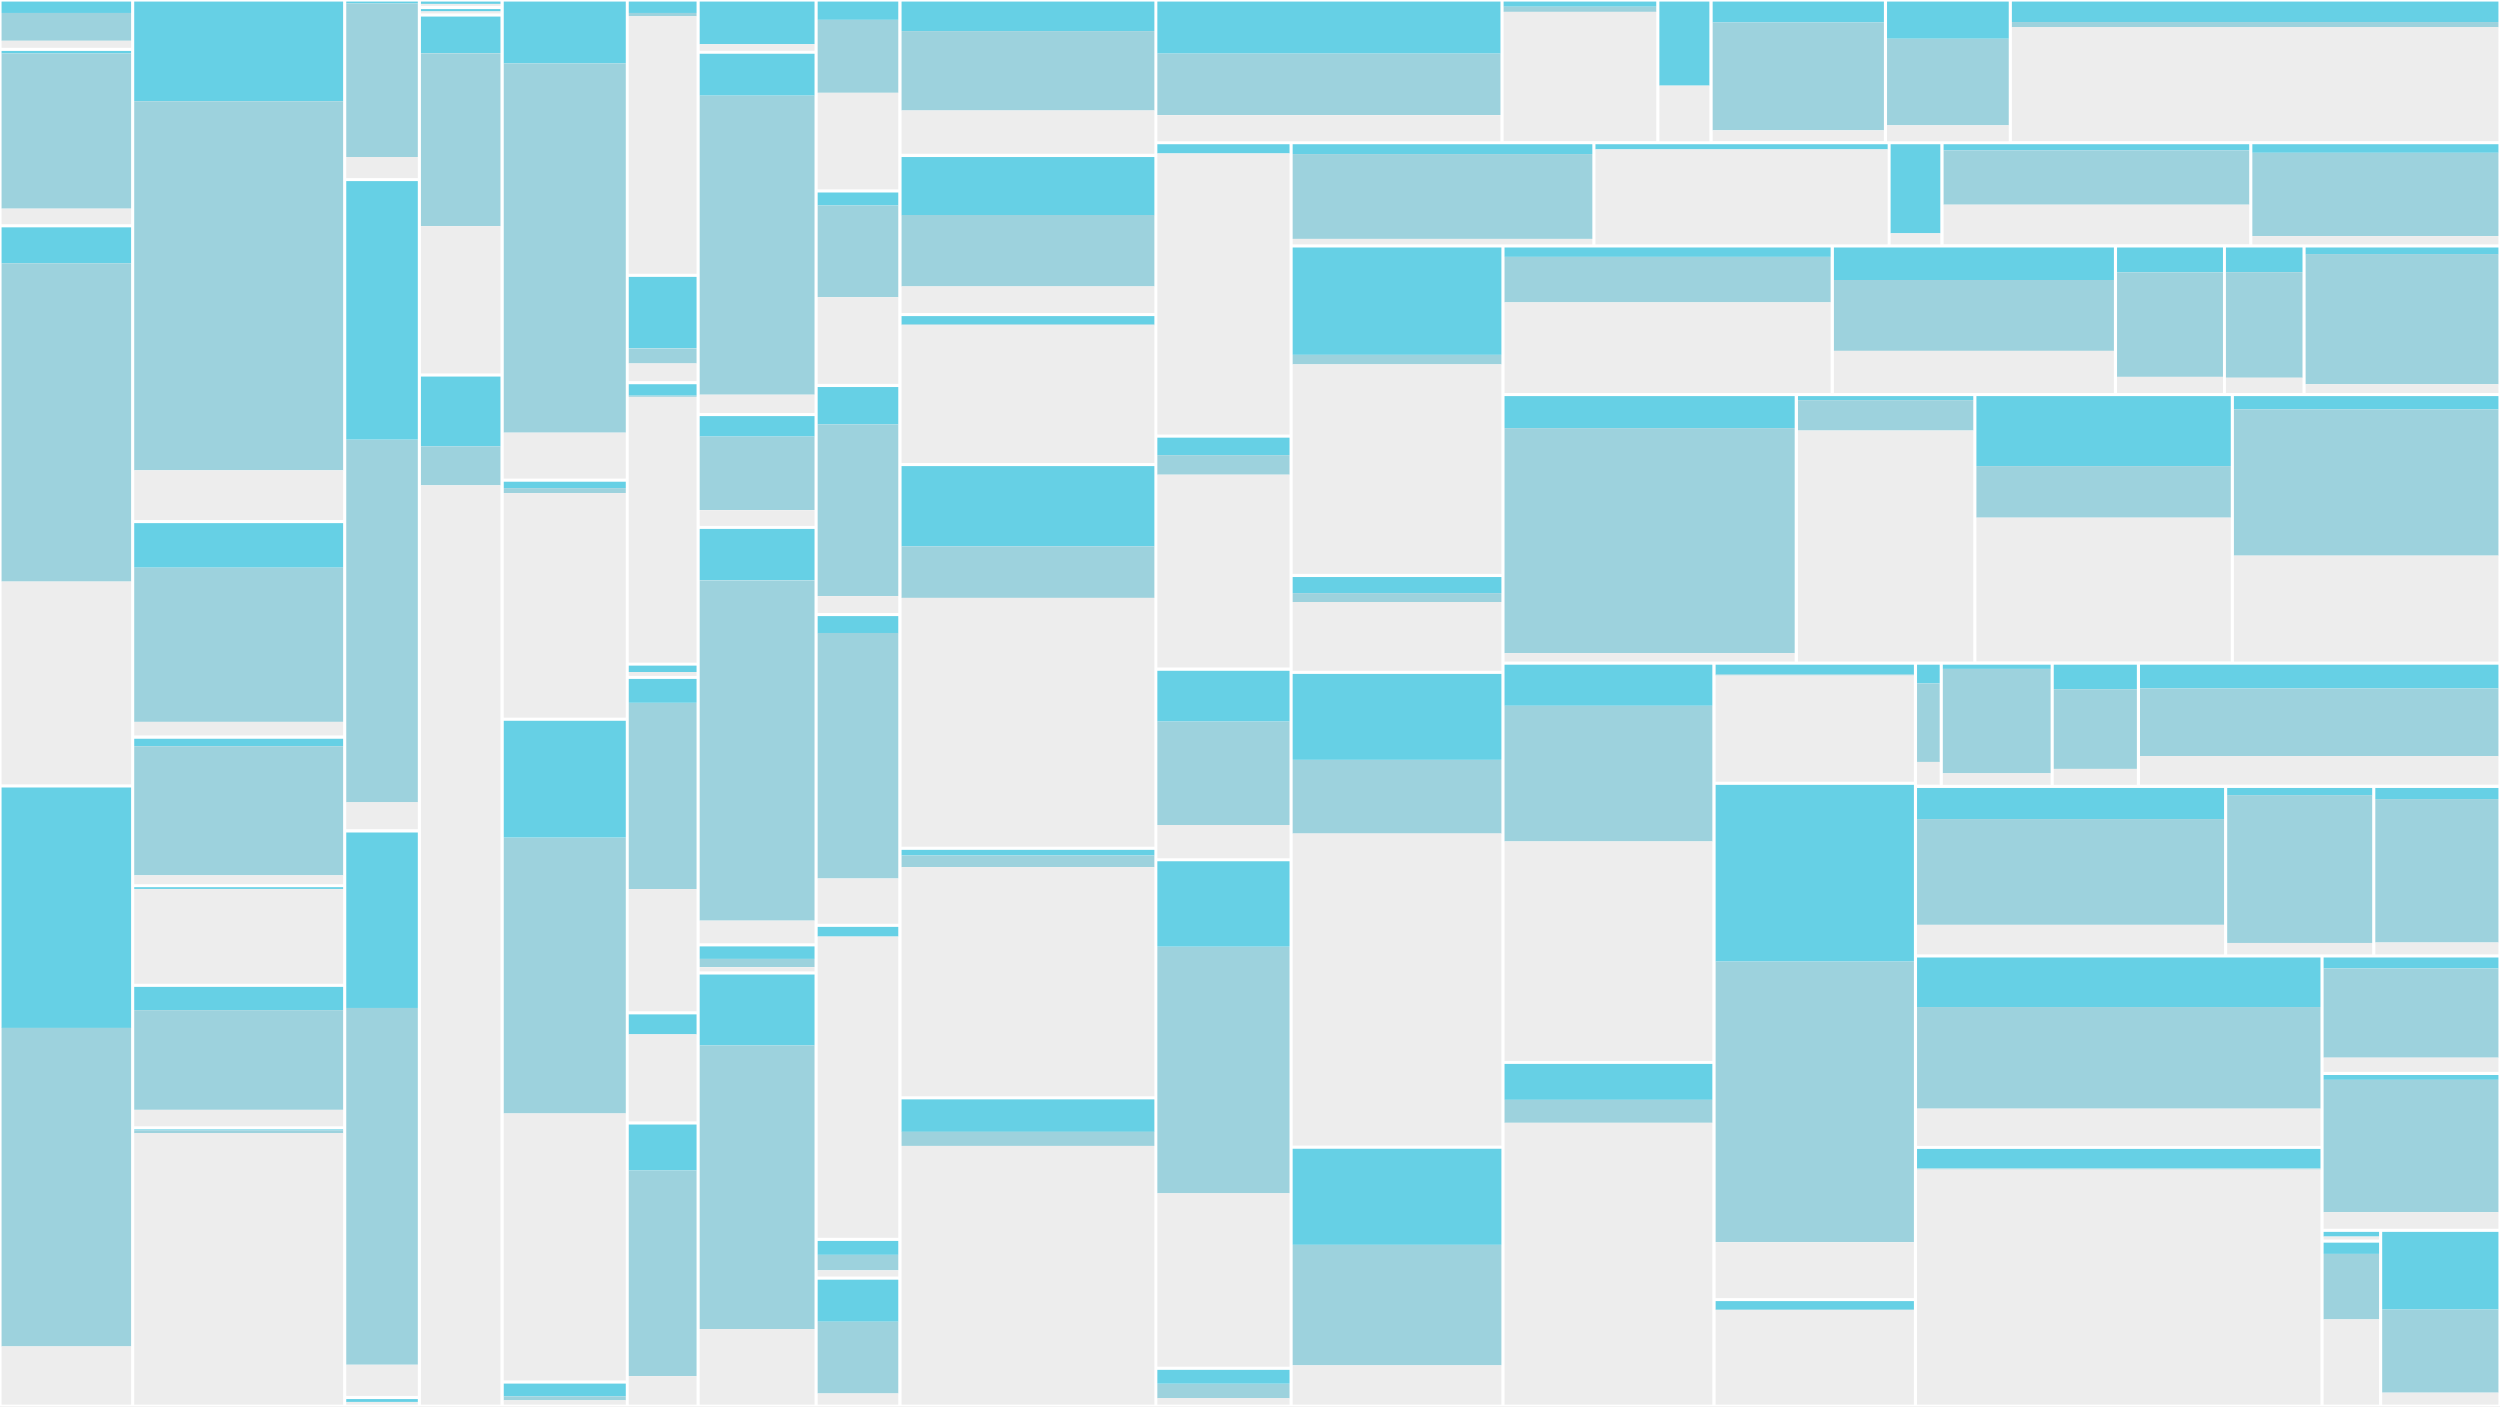
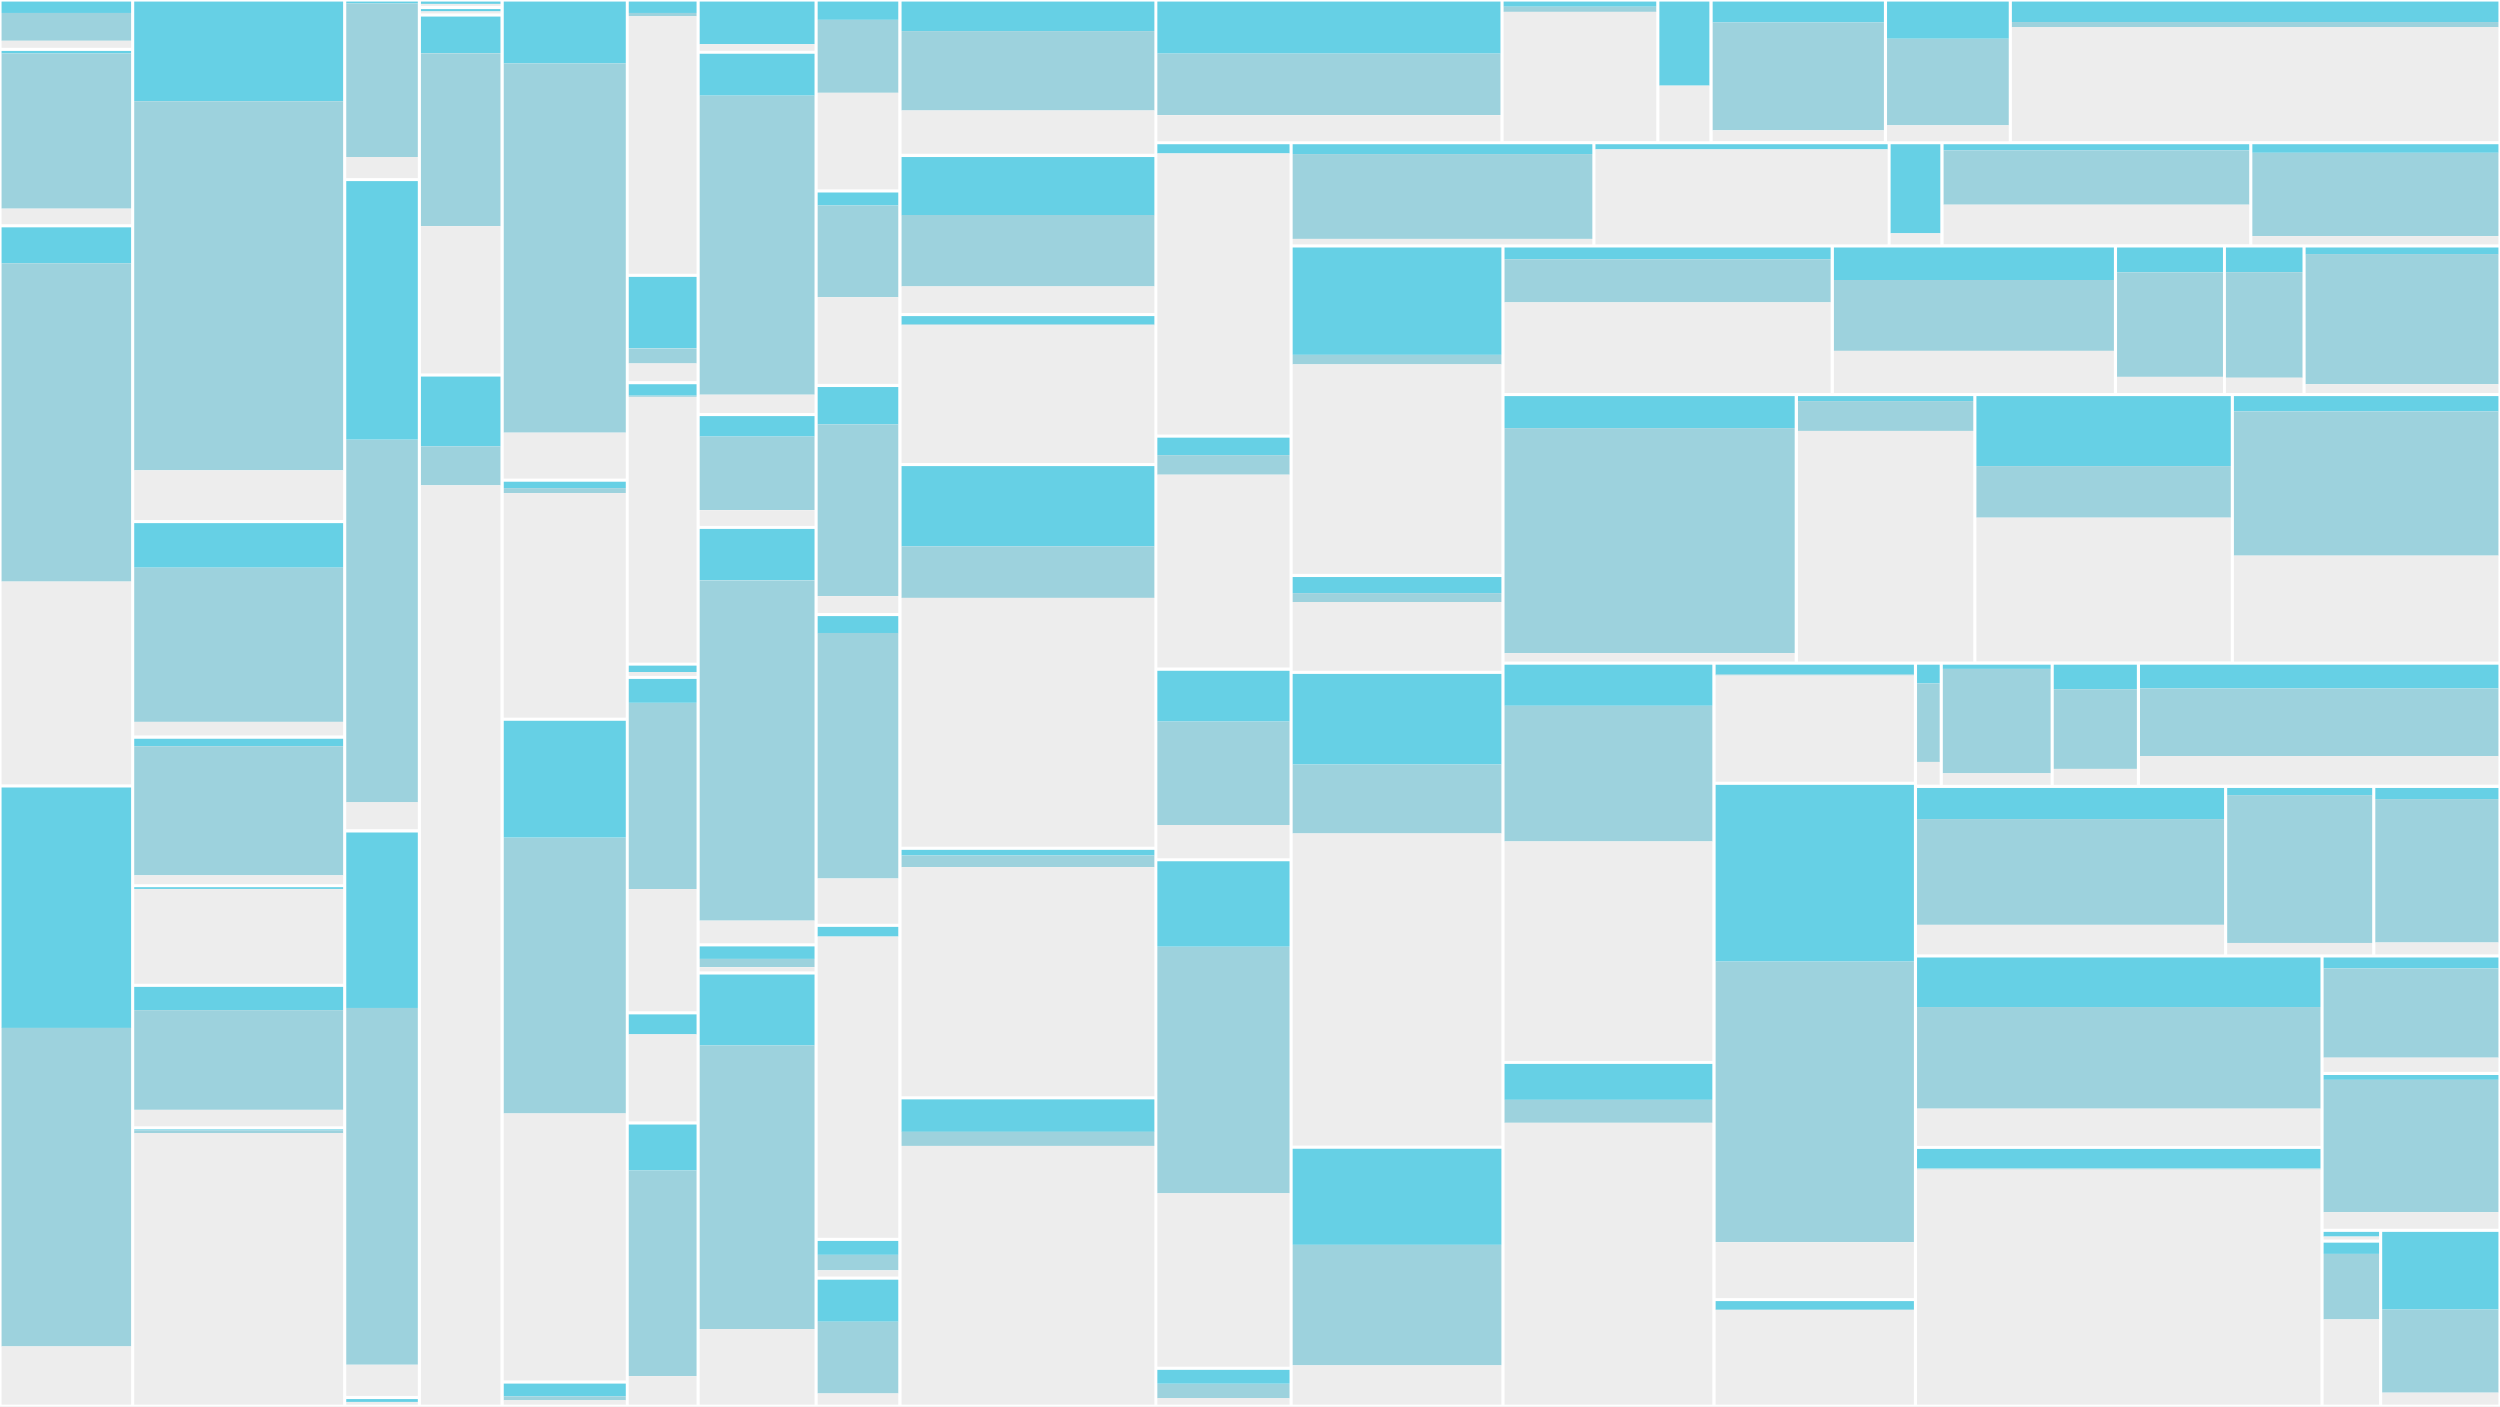
<svg xmlns="http://www.w3.org/2000/svg" viewBox="0 0 1600 900" width="1600" height="900" role="img" aria-label="Decoded overlay code coverage box tree, cyan band">
  <rect x="0" y="0" width="1600" height="900" fill="#ffffff" />
  <rect x="1" y="1" width="82.9" height="7.3" style="fill:hsl(190, 71%, 65%);fill:oklch(0.645 0.128 200)" />
  <rect x="1" y="8.3" width="82.9" height="17.8" style="fill:hsl(190, 48%, 74%);fill:oklch(0.740 0.085 200)" />
  <rect x="1" y="26.1" width="82.9" height="4.5" style="fill:hsl(190, 0%, 93%);fill:oklch(0.930 0.000 200)" />
  <rect x="1" y="32.6" width="82.9" height="1.6" style="fill:hsl(190, 71%, 65%);fill:oklch(0.645 0.128 200)" />
  <rect x="1" y="34.2" width="82.9" height="99.3" style="fill:hsl(190, 48%, 74%);fill:oklch(0.740 0.085 200)" />
  <rect x="1" y="133.6" width="82.9" height="9.9" style="fill:hsl(190, 0%, 93%);fill:oklch(0.930 0.000 200)" />
  <rect x="1" y="145.5" width="82.9" height="23" style="fill:hsl(190, 71%, 65%);fill:oklch(0.645 0.128 200)" />
  <rect x="1" y="168.5" width="82.9" height="203.7" style="fill:hsl(190, 48%, 74%);fill:oklch(0.740 0.085 200)" />
  <rect x="1" y="372.2" width="82.9" height="129.8" style="fill:hsl(190, 0%, 93%);fill:oklch(0.930 0.000 200)" />
  <rect x="1" y="504" width="82.9" height="153.9" style="fill:hsl(190, 71%, 65%);fill:oklch(0.645 0.128 200)" />
  <rect x="1" y="657.8" width="82.9" height="203.9" style="fill:hsl(190, 48%, 74%);fill:oklch(0.740 0.085 200)" />
  <rect x="1" y="861.7" width="82.9" height="37.3" style="fill:hsl(190, 0%, 93%);fill:oklch(0.930 0.000 200)" />
  <rect x="85.9" y="1" width="133.7" height="63.8" style="fill:hsl(190, 71%, 65%);fill:oklch(0.645 0.128 200)" />
  <rect x="85.9" y="64.8" width="133.7" height="236.2" style="fill:hsl(190, 48%, 74%);fill:oklch(0.740 0.085 200)" />
  <rect x="85.9" y="301" width="133.7" height="31.8" style="fill:hsl(190, 0%, 93%);fill:oklch(0.930 0.000 200)" />
  <rect x="85.9" y="334.8" width="133.7" height="28.5" style="fill:hsl(190, 71%, 65%);fill:oklch(0.645 0.128 200)" />
  <rect x="85.9" y="363.3" width="133.7" height="98.7" style="fill:hsl(190, 48%, 74%);fill:oklch(0.740 0.085 200)" />
  <rect x="85.9" y="462" width="133.7" height="8.7" style="fill:hsl(190, 0%, 93%);fill:oklch(0.930 0.000 200)" />
  <rect x="85.9" y="472.8" width="133.7" height="4.8" style="fill:hsl(190, 71%, 65%);fill:oklch(0.645 0.128 200)" />
  <rect x="85.9" y="477.6" width="133.7" height="82.6" style="fill:hsl(190, 48%, 74%);fill:oklch(0.740 0.085 200)" />
  <rect x="85.9" y="560.2" width="133.7" height="5.7" style="fill:hsl(190, 0%, 93%);fill:oklch(0.930 0.000 200)" />
  <rect x="85.9" y="567.8" width="133.7" height="1.1" style="fill:hsl(190, 71%, 65%);fill:oklch(0.645 0.128 200)" />
  <rect x="85.9" y="569" width="133.7" height="60.6" style="fill:hsl(190, 0%, 93%);fill:oklch(0.930 0.000 200)" />
  <rect x="85.9" y="631.6" width="133.7" height="14.9" style="fill:hsl(190, 71%, 65%);fill:oklch(0.645 0.128 200)" />
  <rect x="85.9" y="646.5" width="133.7" height="63.8" style="fill:hsl(190, 48%, 74%);fill:oklch(0.740 0.085 200)" />
  <rect x="85.9" y="710.3" width="133.7" height="10.5" style="fill:hsl(190, 0%, 93%);fill:oklch(0.930 0.000 200)" />
  <rect x="85.9" y="722.8" width="133.7" height="0.6" style="fill:hsl(190, 71%, 65%);fill:oklch(0.645 0.128 200)" />
  <rect x="85.9" y="723.4" width="133.7" height="1.9" style="fill:hsl(190, 48%, 74%);fill:oklch(0.740 0.085 200)" />
  <rect x="85.9" y="725.2" width="133.7" height="173.8" style="fill:hsl(190, 0%, 93%);fill:oklch(0.930 0.000 200)" />
  <rect x="221.6" y="1" width="45.8" height="1.2" style="fill:hsl(190, 71%, 65%);fill:oklch(0.645 0.128 200)" />
  <rect x="221.6" y="2.2" width="45.8" height="98.3" style="fill:hsl(190, 48%, 74%);fill:oklch(0.740 0.085 200)" />
  <rect x="221.6" y="100.5" width="45.8" height="13.5" style="fill:hsl(190, 0%, 93%);fill:oklch(0.930 0.000 200)" />
  <rect x="221.6" y="115.9" width="45.8" height="165.5" style="fill:hsl(190, 71%, 65%);fill:oklch(0.645 0.128 200)" />
  <rect x="221.6" y="281.5" width="45.8" height="232" style="fill:hsl(190, 48%, 74%);fill:oklch(0.740 0.085 200)" />
  <rect x="221.6" y="513.4" width="45.8" height="17.3" style="fill:hsl(190, 0%, 93%);fill:oklch(0.930 0.000 200)" />
  <rect x="221.6" y="532.8" width="45.8" height="112.3" style="fill:hsl(190, 71%, 65%);fill:oklch(0.645 0.128 200)" />
  <rect x="221.6" y="645.1" width="45.8" height="228.3" style="fill:hsl(190, 48%, 74%);fill:oklch(0.740 0.085 200)" />
  <rect x="221.6" y="873.5" width="45.8" height="19.9" style="fill:hsl(190, 0%, 93%);fill:oklch(0.930 0.000 200)" />
  <rect x="221.6" y="895.4" width="45.8" height="1.9" style="fill:hsl(190, 71%, 65%);fill:oklch(0.645 0.128 200)" />
  <rect x="221.6" y="897.2" width="45.8" height="1.8" style="fill:hsl(190, 0%, 93%);fill:oklch(0.930 0.000 200)" />
  <rect x="269.4" y="1" width="50.9" height="1.5" style="fill:hsl(190, 71%, 65%);fill:oklch(0.645 0.128 200)" />
  <rect x="269.4" y="2.5" width="50.9" height="1.3" style="fill:hsl(190, 0%, 93%);fill:oklch(0.930 0.000 200)" />
  <rect x="269.4" y="5.8" width="50.9" height="1.5" style="fill:hsl(190, 71%, 65%);fill:oklch(0.645 0.128 200)" />
  <rect x="269.4" y="7.3" width="50.9" height="1.3" style="fill:hsl(190, 0%, 93%);fill:oklch(0.930 0.000 200)" />
  <rect x="269.4" y="10.6" width="50.9" height="23.4" style="fill:hsl(190, 71%, 65%);fill:oklch(0.645 0.128 200)" />
  <rect x="269.4" y="34.1" width="50.9" height="110.6" style="fill:hsl(190, 48%, 74%);fill:oklch(0.740 0.085 200)" />
  <rect x="269.4" y="144.7" width="50.9" height="94.3" style="fill:hsl(190, 0%, 93%);fill:oklch(0.930 0.000 200)" />
  <rect x="269.4" y="241" width="50.9" height="44.7" style="fill:hsl(190, 71%, 65%);fill:oklch(0.645 0.128 200)" />
  <rect x="269.4" y="285.7" width="50.9" height="24.9" style="fill:hsl(190, 48%, 74%);fill:oklch(0.740 0.085 200)" />
  <rect x="269.4" y="310.6" width="50.9" height="588.4" style="fill:hsl(190, 0%, 93%);fill:oklch(0.930 0.000 200)" />
  <rect x="322.4" y="1" width="78.1" height="39.6" style="fill:hsl(190, 71%, 65%);fill:oklch(0.645 0.128 200)" />
  <rect x="322.4" y="40.6" width="78.1" height="236.3" style="fill:hsl(190, 48%, 74%);fill:oklch(0.740 0.085 200)" />
  <rect x="322.4" y="276.9" width="78.1" height="29.4" style="fill:hsl(190, 0%, 93%);fill:oklch(0.930 0.000 200)" />
  <rect x="322.4" y="308.3" width="78.1" height="4.1" style="fill:hsl(190, 71%, 65%);fill:oklch(0.645 0.128 200)" />
  <rect x="322.4" y="312.4" width="78.1" height="3.2" style="fill:hsl(190, 48%, 74%);fill:oklch(0.740 0.085 200)" />
  <rect x="322.4" y="315.6" width="78.1" height="143.7" style="fill:hsl(190, 0%, 93%);fill:oklch(0.930 0.000 200)" />
  <rect x="322.4" y="461.3" width="78.1" height="74.8" style="fill:hsl(190, 71%, 65%);fill:oklch(0.645 0.128 200)" />
  <rect x="322.4" y="536.2" width="78.1" height="176.4" style="fill:hsl(190, 48%, 74%);fill:oklch(0.740 0.085 200)" />
  <rect x="322.4" y="712.6" width="78.1" height="170.9" style="fill:hsl(190, 0%, 93%);fill:oklch(0.930 0.000 200)" />
  <rect x="322.4" y="885.5" width="78.1" height="8.2" style="fill:hsl(190, 71%, 65%);fill:oklch(0.645 0.128 200)" />
  <rect x="322.4" y="893.7" width="78.1" height="2.5" style="fill:hsl(190, 48%, 74%);fill:oklch(0.740 0.085 200)" />
  <rect x="322.4" y="896.1" width="78.1" height="2.9" style="fill:hsl(190, 0%, 93%);fill:oklch(0.930 0.000 200)" />
  <rect x="402.4" y="1" width="43.4" height="7.3" style="fill:hsl(190, 71%, 65%);fill:oklch(0.645 0.128 200)" />
  <rect x="402.4" y="8.3" width="43.4" height="2.1" style="fill:hsl(190, 48%, 74%);fill:oklch(0.740 0.085 200)" />
  <rect x="402.4" y="10.4" width="43.4" height="164.8" style="fill:hsl(190, 0%, 93%);fill:oklch(0.930 0.000 200)" />
  <rect x="402.4" y="177.2" width="43.4" height="45.7" style="fill:hsl(190, 71%, 65%);fill:oklch(0.645 0.128 200)" />
  <rect x="402.4" y="223" width="43.4" height="9.6" style="fill:hsl(190, 48%, 74%);fill:oklch(0.740 0.085 200)" />
  <rect x="402.4" y="232.6" width="43.4" height="11.3" style="fill:hsl(190, 0%, 93%);fill:oklch(0.930 0.000 200)" />
  <rect x="402.4" y="245.9" width="43.4" height="7.3" style="fill:hsl(190, 71%, 65%);fill:oklch(0.645 0.128 200)" />
  <rect x="402.4" y="253.2" width="43.4" height="0.8" style="fill:hsl(190, 48%, 74%);fill:oklch(0.740 0.085 200)" />
  <rect x="402.4" y="254" width="43.4" height="170.1" style="fill:hsl(190, 0%, 93%);fill:oklch(0.930 0.000 200)" />
  <rect x="402.4" y="426" width="43.4" height="4.1" style="fill:hsl(190, 71%, 65%);fill:oklch(0.645 0.128 200)" />
  <rect x="402.4" y="430.1" width="43.4" height="2.5" style="fill:hsl(190, 0%, 93%);fill:oklch(0.930 0.000 200)" />
  <rect x="402.4" y="434.5" width="43.4" height="15.3" style="fill:hsl(190, 71%, 65%);fill:oklch(0.645 0.128 200)" />
  <rect x="402.4" y="449.9" width="43.4" height="119.1" style="fill:hsl(190, 48%, 74%);fill:oklch(0.740 0.085 200)" />
  <rect x="402.4" y="569" width="43.4" height="78.2" style="fill:hsl(190, 0%, 93%);fill:oklch(0.930 0.000 200)" />
  <rect x="402.4" y="649.2" width="43.4" height="12.8" style="fill:hsl(190, 71%, 65%);fill:oklch(0.645 0.128 200)" />
  <rect x="402.4" y="661.9" width="43.4" height="55.8" style="fill:hsl(190, 0%, 93%);fill:oklch(0.930 0.000 200)" />
  <rect x="402.4" y="719.7" width="43.4" height="29.4" style="fill:hsl(190, 71%, 65%);fill:oklch(0.645 0.128 200)" />
  <rect x="402.4" y="749.1" width="43.4" height="131.6" style="fill:hsl(190, 48%, 74%);fill:oklch(0.740 0.085 200)" />
  <rect x="402.4" y="880.7" width="43.4" height="18.3" style="fill:hsl(190, 0%, 93%);fill:oklch(0.930 0.000 200)" />
  <rect x="447.8" y="1" width="73.5" height="27.3" style="fill:hsl(190, 71%, 65%);fill:oklch(0.645 0.128 200)" />
  <rect x="447.8" y="28.3" width="73.5" height="4.2" style="fill:hsl(190, 0%, 93%);fill:oklch(0.930 0.000 200)" />
  <rect x="447.8" y="34.4" width="73.5" height="26.8" style="fill:hsl(190, 71%, 65%);fill:oklch(0.645 0.128 200)" />
  <rect x="447.8" y="61.2" width="73.5" height="191.4" style="fill:hsl(190, 48%, 74%);fill:oklch(0.740 0.085 200)" />
  <rect x="447.8" y="252.6" width="73.5" height="11.7" style="fill:hsl(190, 0%, 93%);fill:oklch(0.930 0.000 200)" />
  <rect x="447.8" y="266.3" width="73.5" height="13.1" style="fill:hsl(190, 71%, 65%);fill:oklch(0.645 0.128 200)" />
  <rect x="447.8" y="279.4" width="73.5" height="47" style="fill:hsl(190, 48%, 74%);fill:oklch(0.740 0.085 200)" />
  <rect x="447.8" y="326.5" width="73.5" height="10.1" style="fill:hsl(190, 0%, 93%);fill:oklch(0.930 0.000 200)" />
  <rect x="447.8" y="338.5" width="73.5" height="32.9" style="fill:hsl(190, 71%, 65%);fill:oklch(0.645 0.128 200)" />
  <rect x="447.8" y="371.5" width="73.5" height="217.7" style="fill:hsl(190, 48%, 74%);fill:oklch(0.740 0.085 200)" />
  <rect x="447.8" y="589.2" width="73.5" height="14.5" style="fill:hsl(190, 0%, 93%);fill:oklch(0.930 0.000 200)" />
  <rect x="447.8" y="605.7" width="73.5" height="8" style="fill:hsl(190, 71%, 65%);fill:oklch(0.645 0.128 200)" />
  <rect x="447.8" y="613.7" width="73.5" height="5.2" style="fill:hsl(190, 48%, 74%);fill:oklch(0.740 0.085 200)" />
  <rect x="447.8" y="619" width="73.5" height="2.7" style="fill:hsl(190, 0%, 93%);fill:oklch(0.930 0.000 200)" />
  <rect x="447.8" y="623.7" width="73.5" height="45.4" style="fill:hsl(190, 71%, 65%);fill:oklch(0.645 0.128 200)" />
  <rect x="447.8" y="669.1" width="73.5" height="181.5" style="fill:hsl(190, 48%, 74%);fill:oklch(0.740 0.085 200)" />
  <rect x="447.8" y="850.6" width="73.5" height="48.4" style="fill:hsl(190, 0%, 93%);fill:oklch(0.930 0.000 200)" />
  <rect x="523.3" y="1" width="51.6" height="11.7" style="fill:hsl(190, 71%, 65%);fill:oklch(0.645 0.128 200)" />
  <rect x="523.3" y="12.7" width="51.6" height="46.7" style="fill:hsl(190, 48%, 74%);fill:oklch(0.740 0.085 200)" />
  <rect x="523.3" y="59.4" width="51.6" height="61.8" style="fill:hsl(190, 0%, 93%);fill:oklch(0.930 0.000 200)" />
  <rect x="523.3" y="123.2" width="51.6" height="8.3" style="fill:hsl(190, 71%, 65%);fill:oklch(0.645 0.128 200)" />
  <rect x="523.3" y="131.5" width="51.6" height="58.7" style="fill:hsl(190, 48%, 74%);fill:oklch(0.740 0.085 200)" />
  <rect x="523.3" y="190.2" width="51.6" height="55.5" style="fill:hsl(190, 0%, 93%);fill:oklch(0.930 0.000 200)" />
  <rect x="523.3" y="247.7" width="51.6" height="23.9" style="fill:hsl(190, 71%, 65%);fill:oklch(0.645 0.128 200)" />
  <rect x="523.3" y="271.6" width="51.6" height="109.9" style="fill:hsl(190, 48%, 74%);fill:oklch(0.740 0.085 200)" />
  <rect x="523.3" y="381.5" width="51.6" height="10.8" style="fill:hsl(190, 0%, 93%);fill:oklch(0.930 0.000 200)" />
  <rect x="523.3" y="394.3" width="51.6" height="10.9" style="fill:hsl(190, 71%, 65%);fill:oklch(0.645 0.128 200)" />
  <rect x="523.3" y="405.1" width="51.6" height="157.1" style="fill:hsl(190, 48%, 74%);fill:oklch(0.740 0.085 200)" />
  <rect x="523.3" y="562.3" width="51.6" height="28.9" style="fill:hsl(190, 0%, 93%);fill:oklch(0.930 0.000 200)" />
  <rect x="523.3" y="593.2" width="51.6" height="6.2" style="fill:hsl(190, 71%, 65%);fill:oklch(0.645 0.128 200)" />
  <rect x="523.3" y="599.4" width="51.6" height="192.8" style="fill:hsl(190, 0%, 93%);fill:oklch(0.930 0.000 200)" />
  <rect x="523.3" y="794.2" width="51.6" height="8.9" style="fill:hsl(190, 71%, 65%);fill:oklch(0.645 0.128 200)" />
  <rect x="523.3" y="803.1" width="51.6" height="9.9" style="fill:hsl(190, 48%, 74%);fill:oklch(0.740 0.085 200)" />
  <rect x="523.3" y="813" width="51.6" height="4" style="fill:hsl(190, 0%, 93%);fill:oklch(0.930 0.000 200)" />
  <rect x="523.3" y="819" width="51.6" height="26.9" style="fill:hsl(190, 71%, 65%);fill:oklch(0.645 0.128 200)" />
  <rect x="523.3" y="845.9" width="51.6" height="45.9" style="fill:hsl(190, 48%, 74%);fill:oklch(0.740 0.085 200)" />
  <rect x="523.3" y="891.8" width="51.6" height="7.2" style="fill:hsl(190, 0%, 93%);fill:oklch(0.930 0.000 200)" />
  <rect x="577" y="1" width="161.8" height="18.9" style="fill:hsl(190, 71%, 65%);fill:oklch(0.645 0.128 200)" />
  <rect x="577" y="19.9" width="161.8" height="50.8" style="fill:hsl(190, 48%, 74%);fill:oklch(0.740 0.085 200)" />
  <rect x="577" y="70.7" width="161.8" height="27.7" style="fill:hsl(190, 0%, 93%);fill:oklch(0.930 0.000 200)" />
  <rect x="577" y="100.5" width="161.8" height="37.2" style="fill:hsl(190, 71%, 65%);fill:oklch(0.645 0.128 200)" />
  <rect x="577" y="137.6" width="161.8" height="45.7" style="fill:hsl(190, 48%, 74%);fill:oklch(0.740 0.085 200)" />
  <rect x="577" y="183.3" width="161.8" height="17" style="fill:hsl(190, 0%, 93%);fill:oklch(0.930 0.000 200)" />
  <rect x="577" y="202.3" width="161.8" height="5.3" style="fill:hsl(190, 71%, 65%);fill:oklch(0.645 0.128 200)" />
  <rect x="577" y="207.6" width="161.8" height="0.6" style="fill:hsl(190, 48%, 74%);fill:oklch(0.740 0.085 200)" />
  <rect x="577" y="208.2" width="161.8" height="88.1" style="fill:hsl(190, 0%, 93%);fill:oklch(0.930 0.000 200)" />
  <rect x="577" y="298.3" width="161.8" height="51.4" style="fill:hsl(190, 71%, 65%);fill:oklch(0.645 0.128 200)" />
  <rect x="577" y="349.7" width="161.8" height="33" style="fill:hsl(190, 48%, 74%);fill:oklch(0.740 0.085 200)" />
  <rect x="577" y="382.6" width="161.8" height="159.3" style="fill:hsl(190, 0%, 93%);fill:oklch(0.930 0.000 200)" />
  <rect x="577" y="543.9" width="161.8" height="3.6" style="fill:hsl(190, 71%, 65%);fill:oklch(0.645 0.128 200)" />
  <rect x="577" y="547.5" width="161.8" height="7.5" style="fill:hsl(190, 48%, 74%);fill:oklch(0.740 0.085 200)" />
  <rect x="577" y="555" width="161.8" height="146.6" style="fill:hsl(190, 0%, 93%);fill:oklch(0.930 0.000 200)" />
  <rect x="577" y="703.6" width="161.8" height="20.8" style="fill:hsl(190, 71%, 65%);fill:oklch(0.645 0.128 200)" />
  <rect x="577" y="724.3" width="161.8" height="9.1" style="fill:hsl(190, 48%, 74%);fill:oklch(0.740 0.085 200)" />
  <rect x="577" y="733.4" width="161.8" height="165.6" style="fill:hsl(190, 0%, 93%);fill:oklch(0.930 0.000 200)" />
  <rect x="740.7" y="1" width="219.6" height="33.3" style="fill:hsl(190, 71%, 65%);fill:oklch(0.645 0.128 200)" />
  <rect x="740.7" y="34.3" width="219.6" height="39.3" style="fill:hsl(190, 48%, 74%);fill:oklch(0.740 0.085 200)" />
  <rect x="740.7" y="73.7" width="219.6" height="16.7" style="fill:hsl(190, 0%, 93%);fill:oklch(0.930 0.000 200)" />
  <rect x="962.3" y="1" width="97.7" height="3.3" style="fill:hsl(190, 71%, 65%);fill:oklch(0.645 0.128 200)" />
  <rect x="962.3" y="4.3" width="97.7" height="3.3" style="fill:hsl(190, 48%, 74%);fill:oklch(0.740 0.085 200)" />
  <rect x="962.3" y="7.6" width="97.7" height="82.7" style="fill:hsl(190, 0%, 93%);fill:oklch(0.930 0.000 200)" />
  <rect x="1062" y="1" width="32" height="53.8" style="fill:hsl(190, 71%, 65%);fill:oklch(0.645 0.128 200)" />
  <rect x="1062" y="54.8" width="32" height="35.6" style="fill:hsl(190, 0%, 93%);fill:oklch(0.930 0.000 200)" />
  <rect x="1096.1" y="1" width="109.6" height="13.4" style="fill:hsl(190, 71%, 65%);fill:oklch(0.645 0.128 200)" />
  <rect x="1096.1" y="14.4" width="109.6" height="69" style="fill:hsl(190, 48%, 74%);fill:oklch(0.740 0.085 200)" />
  <rect x="1096.1" y="83.4" width="109.6" height="6.9" style="fill:hsl(190, 0%, 93%);fill:oklch(0.930 0.000 200)" />
  <rect x="1207.7" y="1" width="77.9" height="23.8" style="fill:hsl(190, 71%, 65%);fill:oklch(0.645 0.128 200)" />
  <rect x="1207.7" y="24.8" width="77.9" height="55.4" style="fill:hsl(190, 48%, 74%);fill:oklch(0.740 0.085 200)" />
  <rect x="1207.7" y="80.2" width="77.9" height="10.2" style="fill:hsl(190, 0%, 93%);fill:oklch(0.930 0.000 200)" />
  <rect x="1287.6" y="1" width="311.4" height="13.1" style="fill:hsl(190, 71%, 65%);fill:oklch(0.645 0.128 200)" />
  <rect x="1287.6" y="14.1" width="311.4" height="3.3" style="fill:hsl(190, 48%, 74%);fill:oklch(0.740 0.085 200)" />
  <rect x="1287.6" y="17.3" width="311.4" height="73" style="fill:hsl(190, 0%, 93%);fill:oklch(0.930 0.000 200)" />
  <rect x="740.7" y="92.3" width="84.6" height="5.9" style="fill:hsl(190, 71%, 65%);fill:oklch(0.645 0.128 200)" />
  <rect x="740.7" y="98.2" width="84.6" height="179.9" style="fill:hsl(190, 0%, 93%);fill:oklch(0.930 0.000 200)" />
  <rect x="740.7" y="280.1" width="84.6" height="11.2" style="fill:hsl(190, 71%, 65%);fill:oklch(0.645 0.128 200)" />
  <rect x="740.7" y="291.3" width="84.6" height="12.5" style="fill:hsl(190, 48%, 74%);fill:oklch(0.740 0.085 200)" />
  <rect x="740.7" y="303.8" width="84.6" height="123.4" style="fill:hsl(190, 0%, 93%);fill:oklch(0.930 0.000 200)" />
  <rect x="740.7" y="429.3" width="84.6" height="32.5" style="fill:hsl(190, 71%, 65%);fill:oklch(0.645 0.128 200)" />
  <rect x="740.7" y="461.8" width="84.6" height="66.2" style="fill:hsl(190, 48%, 74%);fill:oklch(0.740 0.085 200)" />
  <rect x="740.7" y="528" width="84.6" height="21.3" style="fill:hsl(190, 0%, 93%);fill:oklch(0.930 0.000 200)" />
  <rect x="740.7" y="551.2" width="84.6" height="54.7" style="fill:hsl(190, 71%, 65%);fill:oklch(0.645 0.128 200)" />
  <rect x="740.7" y="606" width="84.6" height="157.7" style="fill:hsl(190, 48%, 74%);fill:oklch(0.740 0.085 200)" />
  <rect x="740.7" y="763.7" width="84.6" height="111" style="fill:hsl(190, 0%, 93%);fill:oklch(0.930 0.000 200)" />
  <rect x="740.7" y="876.7" width="84.6" height="8.9" style="fill:hsl(190, 71%, 65%);fill:oklch(0.645 0.128 200)" />
  <rect x="740.7" y="885.7" width="84.6" height="9.2" style="fill:hsl(190, 48%, 74%);fill:oklch(0.740 0.085 200)" />
  <rect x="740.7" y="894.8" width="84.6" height="4.2" style="fill:hsl(190, 0%, 93%);fill:oklch(0.930 0.000 200)" />
  <rect x="827.3" y="92.3" width="191.8" height="6.3" style="fill:hsl(190, 71%, 65%);fill:oklch(0.645 0.128 200)" />
  <rect x="827.3" y="98.6" width="191.8" height="54.3" style="fill:hsl(190, 48%, 74%);fill:oklch(0.740 0.085 200)" />
  <rect x="827.3" y="152.9" width="191.8" height="3.5" style="fill:hsl(190, 0%, 93%);fill:oklch(0.930 0.000 200)" />
  <rect x="1021.1" y="92.3" width="187" height="3.3" style="fill:hsl(190, 71%, 65%);fill:oklch(0.645 0.128 200)" />
  <rect x="1021.1" y="95.6" width="187" height="60.8" style="fill:hsl(190, 0%, 93%);fill:oklch(0.930 0.000 200)" />
  <rect x="1210" y="92.3" width="31.8" height="57" style="fill:hsl(190, 71%, 65%);fill:oklch(0.645 0.128 200)" />
  <rect x="1210" y="149.3" width="31.8" height="7.1" style="fill:hsl(190, 0%, 93%);fill:oklch(0.930 0.000 200)" />
  <rect x="1243.9" y="92.3" width="195.6" height="3.9" style="fill:hsl(190, 71%, 65%);fill:oklch(0.645 0.128 200)" />
  <rect x="1243.9" y="96.2" width="195.6" height="34.8" style="fill:hsl(190, 48%, 74%);fill:oklch(0.740 0.085 200)" />
  <rect x="1243.9" y="131" width="195.6" height="25.3" style="fill:hsl(190, 0%, 93%);fill:oklch(0.930 0.000 200)" />
  <rect x="1441.5" y="92.3" width="157.5" height="5.5" style="fill:hsl(190, 71%, 65%);fill:oklch(0.645 0.128 200)" />
  <rect x="1441.5" y="97.8" width="157.5" height="53.3" style="fill:hsl(190, 48%, 74%);fill:oklch(0.740 0.085 200)" />
  <rect x="1441.5" y="151.1" width="157.5" height="5.3" style="fill:hsl(190, 0%, 93%);fill:oklch(0.930 0.000 200)" />
  <rect x="827.3" y="158.4" width="133.6" height="68.7" style="fill:hsl(190, 71%, 65%);fill:oklch(0.645 0.128 200)" />
  <rect x="827.3" y="227.1" width="133.6" height="6.1" style="fill:hsl(190, 48%, 74%);fill:oklch(0.740 0.085 200)" />
  <rect x="827.3" y="233.2" width="133.6" height="134.1" style="fill:hsl(190, 0%, 93%);fill:oklch(0.930 0.000 200)" />
  <rect x="827.3" y="369.3" width="133.6" height="10.3" style="fill:hsl(190, 71%, 65%);fill:oklch(0.645 0.128 200)" />
  <rect x="827.3" y="379.6" width="133.6" height="5.7" style="fill:hsl(190, 48%, 74%);fill:oklch(0.740 0.085 200)" />
  <rect x="827.3" y="385.3" width="133.6" height="44" style="fill:hsl(190, 0%, 93%);fill:oklch(0.930 0.000 200)" />
-   <rect x="827.3" y="431.3" width="133.6" height="55" style="fill:hsl(190, 71%, 65%);fill:oklch(0.645 0.128 200)" />
-   <rect x="827.3" y="486.4" width="133.6" height="47.1" style="fill:hsl(190, 48%, 74%);fill:oklch(0.740 0.085 200)" />
+   <rect x="827.3" y="431.3" width="133.6" height="58" style="fill:hsl(190, 71%, 65%);fill:oklch(0.645 0.128 200)" />
+   <rect x="827.3" y="489.3" width="133.6" height="44.1" style="fill:hsl(190, 48%, 74%);fill:oklch(0.740 0.085 200)" />
  <rect x="827.3" y="533.4" width="133.6" height="199.8" style="fill:hsl(190, 0%, 93%);fill:oklch(0.930 0.000 200)" />
  <rect x="827.3" y="735.2" width="133.6" height="61.5" style="fill:hsl(190, 71%, 65%);fill:oklch(0.645 0.128 200)" />
  <rect x="827.3" y="796.7" width="133.6" height="77.1" style="fill:hsl(190, 48%, 74%);fill:oklch(0.740 0.085 200)" />
  <rect x="827.3" y="873.9" width="133.6" height="25.1" style="fill:hsl(190, 0%, 93%);fill:oklch(0.930 0.000 200)" />
-   <rect x="962.9" y="158.4" width="208.7" height="6" style="fill:hsl(190, 71%, 65%);fill:oklch(0.645 0.128 200)" />
-   <rect x="962.9" y="164.4" width="208.7" height="29.1" style="fill:hsl(190, 48%, 74%);fill:oklch(0.740 0.085 200)" />
+   <rect x="962.9" y="158.4" width="208.7" height="7.5" style="fill:hsl(190, 71%, 65%);fill:oklch(0.645 0.128 200)" />
+   <rect x="962.9" y="165.9" width="208.7" height="27.6" style="fill:hsl(190, 48%, 74%);fill:oklch(0.740 0.085 200)" />
  <rect x="962.9" y="193.5" width="208.7" height="58" style="fill:hsl(190, 0%, 93%);fill:oklch(0.930 0.000 200)" />
  <rect x="1173.7" y="158.4" width="179.2" height="20.8" style="fill:hsl(190, 71%, 65%);fill:oklch(0.645 0.128 200)" />
  <rect x="1173.7" y="179.2" width="179.2" height="45.4" style="fill:hsl(190, 48%, 74%);fill:oklch(0.740 0.085 200)" />
  <rect x="1173.7" y="224.5" width="179.2" height="27" style="fill:hsl(190, 0%, 93%);fill:oklch(0.930 0.000 200)" />
  <rect x="1354.9" y="158.4" width="67.8" height="15.9" style="fill:hsl(190, 71%, 65%);fill:oklch(0.645 0.128 200)" />
  <rect x="1354.9" y="174.3" width="67.8" height="66.9" style="fill:hsl(190, 48%, 74%);fill:oklch(0.740 0.085 200)" />
  <rect x="1354.9" y="241.2" width="67.8" height="10.3" style="fill:hsl(190, 0%, 93%);fill:oklch(0.930 0.000 200)" />
  <rect x="1424.6" y="158.4" width="49" height="15.8" style="fill:hsl(190, 71%, 65%);fill:oklch(0.645 0.128 200)" />
  <rect x="1424.6" y="174.2" width="49" height="67.6" style="fill:hsl(190, 48%, 74%);fill:oklch(0.740 0.085 200)" />
  <rect x="1424.6" y="241.7" width="49" height="9.8" style="fill:hsl(190, 0%, 93%);fill:oklch(0.930 0.000 200)" />
  <rect x="1475.6" y="158.4" width="123.4" height="4.3" style="fill:hsl(190, 71%, 65%);fill:oklch(0.645 0.128 200)" />
  <rect x="1475.6" y="162.6" width="123.4" height="83.3" style="fill:hsl(190, 48%, 74%);fill:oklch(0.740 0.085 200)" />
  <rect x="1475.6" y="245.9" width="123.4" height="5.6" style="fill:hsl(190, 0%, 93%);fill:oklch(0.930 0.000 200)" />
  <rect x="962.9" y="253.5" width="185.7" height="20.5" style="fill:hsl(190, 71%, 65%);fill:oklch(0.645 0.128 200)" />
  <rect x="962.9" y="274" width="185.7" height="144" style="fill:hsl(190, 48%, 74%);fill:oklch(0.740 0.085 200)" />
  <rect x="962.9" y="418" width="185.7" height="5.4" style="fill:hsl(190, 0%, 93%);fill:oklch(0.930 0.000 200)" />
-   <rect x="1150.7" y="253.5" width="112.2" height="2.6" style="fill:hsl(190, 71%, 65%);fill:oklch(0.645 0.128 200)" />
-   <rect x="1150.7" y="256.1" width="112.2" height="19.4" style="fill:hsl(190, 48%, 74%);fill:oklch(0.740 0.085 200)" />
-   <rect x="1150.7" y="275.6" width="112.2" height="147.8" style="fill:hsl(190, 0%, 93%);fill:oklch(0.930 0.000 200)" />
+   <rect x="1150.7" y="253.5" width="112.2" height="3.2" style="fill:hsl(190, 71%, 65%);fill:oklch(0.645 0.128 200)" />
+   <rect x="1150.7" y="256.7" width="112.2" height="19.1" style="fill:hsl(190, 48%, 74%);fill:oklch(0.740 0.085 200)" />
+   <rect x="1150.7" y="275.8" width="112.2" height="147.6" style="fill:hsl(190, 0%, 93%);fill:oklch(0.930 0.000 200)" />
  <rect x="1264.9" y="253.5" width="162.8" height="44.8" style="fill:hsl(190, 71%, 65%);fill:oklch(0.645 0.128 200)" />
  <rect x="1264.9" y="298.3" width="162.8" height="33" style="fill:hsl(190, 48%, 74%);fill:oklch(0.740 0.085 200)" />
  <rect x="1264.9" y="331.3" width="162.8" height="92" style="fill:hsl(190, 0%, 93%);fill:oklch(0.930 0.000 200)" />
-   <rect x="1429.7" y="253.5" width="169.3" height="8.5" style="fill:hsl(190, 71%, 65%);fill:oklch(0.645 0.128 200)" />
-   <rect x="1429.7" y="262" width="169.3" height="93.6" style="fill:hsl(190, 48%, 74%);fill:oklch(0.740 0.085 200)" />
+   <rect x="1429.7" y="253.5" width="169.3" height="9.8" style="fill:hsl(190, 71%, 65%);fill:oklch(0.645 0.128 200)" />
+   <rect x="1429.7" y="263.3" width="169.3" height="92.3" style="fill:hsl(190, 48%, 74%);fill:oklch(0.740 0.085 200)" />
  <rect x="1429.7" y="355.6" width="169.3" height="67.8" style="fill:hsl(190, 0%, 93%);fill:oklch(0.930 0.000 200)" />
  <rect x="962.9" y="425.4" width="133" height="26.3" style="fill:hsl(190, 71%, 65%);fill:oklch(0.645 0.128 200)" />
  <rect x="962.9" y="451.7" width="133" height="86.8" style="fill:hsl(190, 48%, 74%);fill:oklch(0.740 0.085 200)" />
  <rect x="962.9" y="538.5" width="133" height="140.5" style="fill:hsl(190, 0%, 93%);fill:oklch(0.930 0.000 200)" />
  <rect x="962.9" y="680.9" width="133" height="23" style="fill:hsl(190, 71%, 65%);fill:oklch(0.645 0.128 200)" />
  <rect x="962.9" y="703.9" width="133" height="14.7" style="fill:hsl(190, 48%, 74%);fill:oklch(0.740 0.085 200)" />
  <rect x="962.9" y="718.6" width="133" height="180.4" style="fill:hsl(190, 0%, 93%);fill:oklch(0.930 0.000 200)" />
  <rect x="1098" y="425.4" width="126.9" height="6.3" style="fill:hsl(190, 71%, 65%);fill:oklch(0.645 0.128 200)" />
  <rect x="1098" y="431.6" width="126.9" height="0.7" style="fill:hsl(190, 48%, 74%);fill:oklch(0.740 0.085 200)" />
  <rect x="1098" y="432.4" width="126.9" height="67.9" style="fill:hsl(190, 0%, 93%);fill:oklch(0.930 0.000 200)" />
  <rect x="1098" y="502.3" width="126.9" height="113.1" style="fill:hsl(190, 71%, 65%);fill:oklch(0.645 0.128 200)" />
  <rect x="1098" y="615.4" width="126.9" height="179.6" style="fill:hsl(190, 48%, 74%);fill:oklch(0.740 0.085 200)" />
  <rect x="1098" y="795.1" width="126.9" height="35.7" style="fill:hsl(190, 0%, 93%);fill:oklch(0.930 0.000 200)" />
  <rect x="1098" y="832.7" width="126.9" height="5.5" style="fill:hsl(190, 71%, 65%);fill:oklch(0.645 0.128 200)" />
  <rect x="1098" y="838.2" width="126.9" height="0.2" style="fill:hsl(190, 48%, 74%);fill:oklch(0.740 0.085 200)" />
  <rect x="1098" y="838.4" width="126.9" height="60.6" style="fill:hsl(190, 0%, 93%);fill:oklch(0.930 0.000 200)" />
  <rect x="1226.9" y="425.4" width="14.5" height="12" style="fill:hsl(190, 71%, 65%);fill:oklch(0.645 0.128 200)" />
  <rect x="1226.9" y="437.4" width="14.5" height="50.3" style="fill:hsl(190, 48%, 74%);fill:oklch(0.740 0.085 200)" />
  <rect x="1226.9" y="487.6" width="14.5" height="14.6" style="fill:hsl(190, 0%, 93%);fill:oklch(0.930 0.000 200)" />
  <rect x="1243.4" y="425.4" width="69" height="2.7" style="fill:hsl(190, 71%, 65%);fill:oklch(0.645 0.128 200)" />
  <rect x="1243.4" y="428.1" width="69" height="66.8" style="fill:hsl(190, 48%, 74%);fill:oklch(0.740 0.085 200)" />
  <rect x="1243.4" y="494.9" width="69" height="7.4" style="fill:hsl(190, 0%, 93%);fill:oklch(0.930 0.000 200)" />
  <rect x="1314.4" y="425.4" width="53.2" height="15.7" style="fill:hsl(190, 71%, 65%);fill:oklch(0.645 0.128 200)" />
  <rect x="1314.4" y="441.1" width="53.2" height="51" style="fill:hsl(190, 48%, 74%);fill:oklch(0.740 0.085 200)" />
  <rect x="1314.4" y="492.1" width="53.2" height="10.2" style="fill:hsl(190, 0%, 93%);fill:oklch(0.930 0.000 200)" />
  <rect x="1369.6" y="425.4" width="229.4" height="15.2" style="fill:hsl(190, 71%, 65%);fill:oklch(0.645 0.128 200)" />
  <rect x="1369.6" y="440.6" width="229.4" height="43.4" style="fill:hsl(190, 48%, 74%);fill:oklch(0.740 0.085 200)" />
  <rect x="1369.6" y="483.9" width="229.4" height="18.3" style="fill:hsl(190, 0%, 93%);fill:oklch(0.930 0.000 200)" />
  <rect x="1226.9" y="504.3" width="196.5" height="19.9" style="fill:hsl(190, 71%, 65%);fill:oklch(0.645 0.128 200)" />
  <rect x="1226.9" y="524.2" width="196.5" height="67.7" style="fill:hsl(190, 48%, 74%);fill:oklch(0.740 0.085 200)" />
  <rect x="1226.9" y="591.9" width="196.5" height="18.9" style="fill:hsl(190, 0%, 93%);fill:oklch(0.930 0.000 200)" />
  <rect x="1425.4" y="504.3" width="92.8" height="4.7" style="fill:hsl(190, 71%, 65%);fill:oklch(0.645 0.128 200)" />
  <rect x="1425.4" y="508.9" width="92.8" height="94.6" style="fill:hsl(190, 48%, 74%);fill:oklch(0.740 0.085 200)" />
  <rect x="1425.4" y="603.5" width="92.8" height="7.3" style="fill:hsl(190, 0%, 93%);fill:oklch(0.930 0.000 200)" />
  <rect x="1520.2" y="504.3" width="78.8" height="7.1" style="fill:hsl(190, 71%, 65%);fill:oklch(0.645 0.128 200)" />
  <rect x="1520.2" y="511.4" width="78.8" height="91.8" style="fill:hsl(190, 48%, 74%);fill:oklch(0.740 0.085 200)" />
  <rect x="1520.2" y="603.2" width="78.8" height="7.6" style="fill:hsl(190, 0%, 93%);fill:oklch(0.930 0.000 200)" />
  <rect x="1226.9" y="612.8" width="258.2" height="31.7" style="fill:hsl(190, 71%, 65%);fill:oklch(0.645 0.128 200)" />
  <rect x="1226.9" y="644.5" width="258.2" height="65" style="fill:hsl(190, 48%, 74%);fill:oklch(0.740 0.085 200)" />
  <rect x="1226.9" y="709.6" width="258.2" height="23.8" style="fill:hsl(190, 0%, 93%);fill:oklch(0.930 0.000 200)" />
  <rect x="1226.9" y="735.3" width="258.2" height="12.5" style="fill:hsl(190, 71%, 65%);fill:oklch(0.645 0.128 200)" />
  <rect x="1226.9" y="747.9" width="258.2" height="0.6" style="fill:hsl(190, 48%, 74%);fill:oklch(0.740 0.085 200)" />
  <rect x="1226.9" y="748.5" width="258.2" height="150.5" style="fill:hsl(190, 0%, 93%);fill:oklch(0.930 0.000 200)" />
  <rect x="1487.1" y="612.8" width="111.9" height="7" style="fill:hsl(190, 71%, 65%);fill:oklch(0.645 0.128 200)" />
  <rect x="1487.1" y="619.8" width="111.9" height="57.1" style="fill:hsl(190, 48%, 74%);fill:oklch(0.740 0.085 200)" />
  <rect x="1487.1" y="676.9" width="111.9" height="9.1" style="fill:hsl(190, 0%, 93%);fill:oklch(0.930 0.000 200)" />
  <rect x="1487.1" y="688" width="111.9" height="3.1" style="fill:hsl(190, 71%, 65%);fill:oklch(0.645 0.128 200)" />
  <rect x="1487.1" y="691.1" width="111.9" height="84.7" style="fill:hsl(190, 48%, 74%);fill:oklch(0.740 0.085 200)" />
  <rect x="1487.1" y="775.8" width="111.9" height="10.6" style="fill:hsl(190, 0%, 93%);fill:oklch(0.930 0.000 200)" />
  <rect x="1487.1" y="788.4" width="35.5" height="3" style="fill:hsl(190, 71%, 65%);fill:oklch(0.645 0.128 200)" />
  <rect x="1487.1" y="791.4" width="35.5" height="1.9" style="fill:hsl(190, 0%, 93%);fill:oklch(0.930 0.000 200)" />
  <rect x="1487.1" y="795.3" width="35.5" height="7.2" style="fill:hsl(190, 71%, 65%);fill:oklch(0.645 0.128 200)" />
  <rect x="1487.1" y="802.5" width="35.5" height="41.9" style="fill:hsl(190, 48%, 74%);fill:oklch(0.740 0.085 200)" />
  <rect x="1487.1" y="844.4" width="35.5" height="54.6" style="fill:hsl(190, 0%, 93%);fill:oklch(0.930 0.000 200)" />
  <rect x="1524.6" y="788.4" width="74.4" height="49.7" style="fill:hsl(190, 71%, 65%);fill:oklch(0.645 0.128 200)" />
  <rect x="1524.6" y="838.1" width="74.4" height="53.2" style="fill:hsl(190, 48%, 74%);fill:oklch(0.740 0.085 200)" />
  <rect x="1524.6" y="891.3" width="74.4" height="7.7" style="fill:hsl(190, 0%, 93%);fill:oklch(0.930 0.000 200)" />
</svg>
